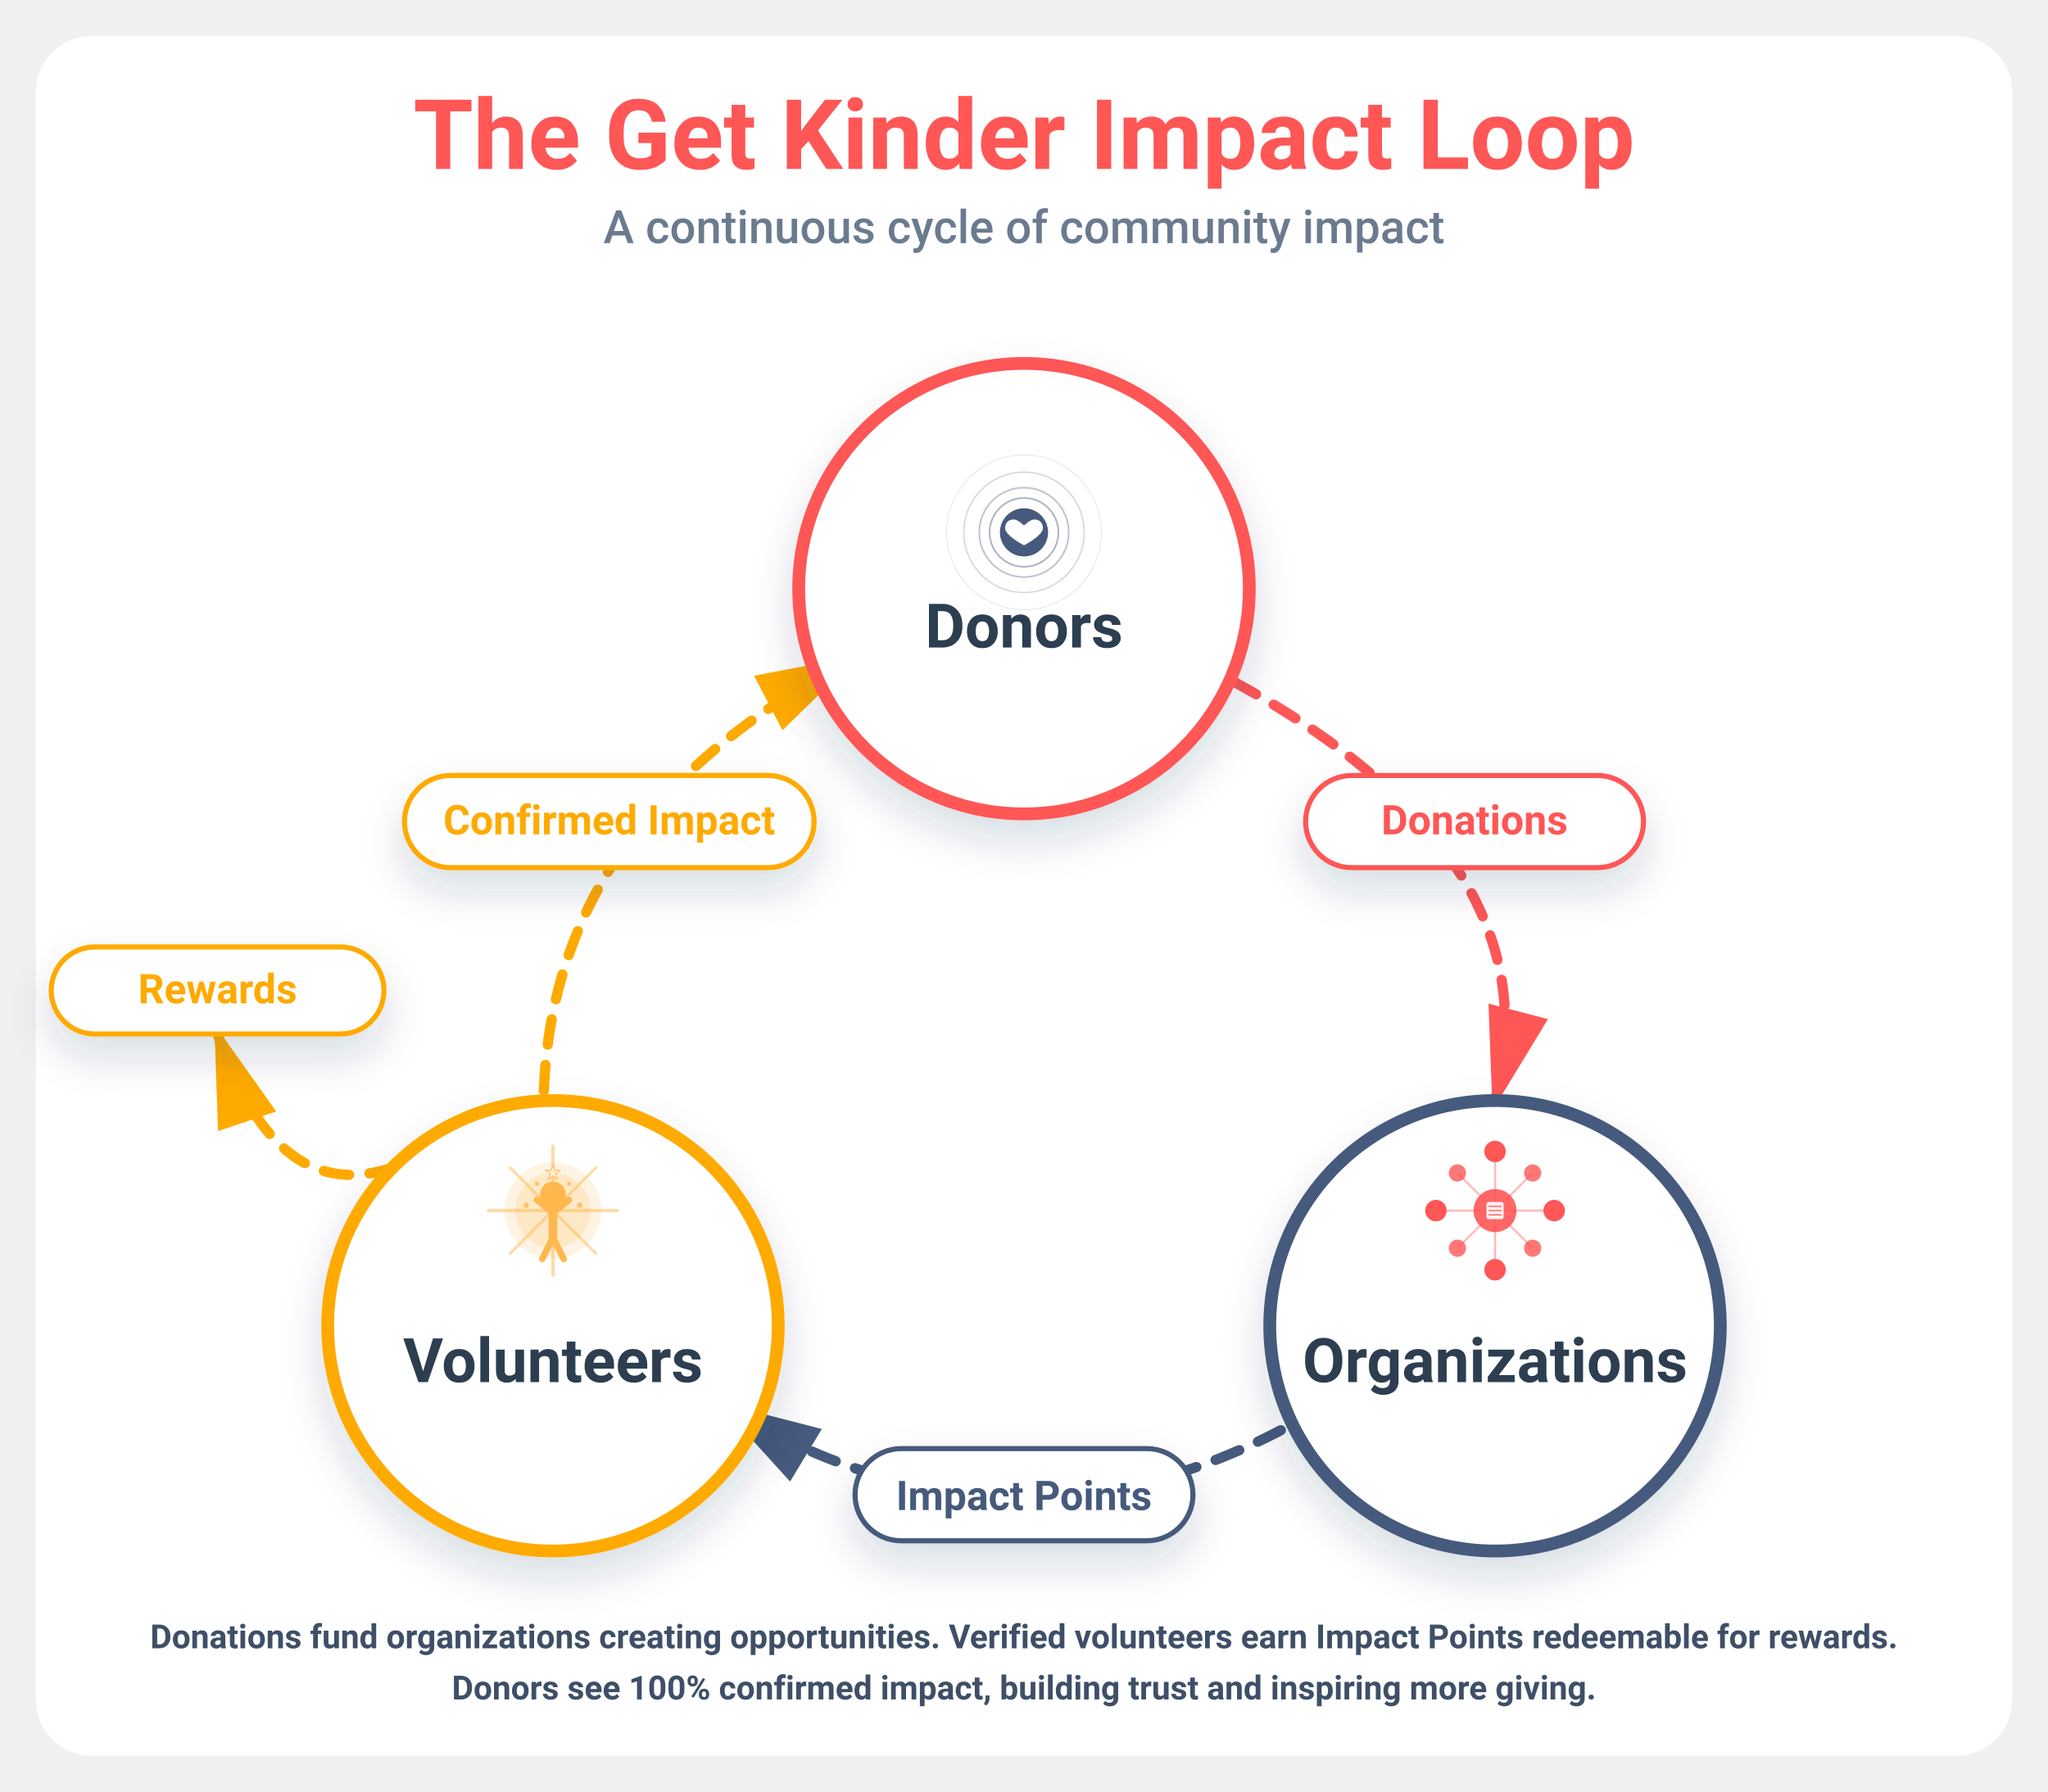
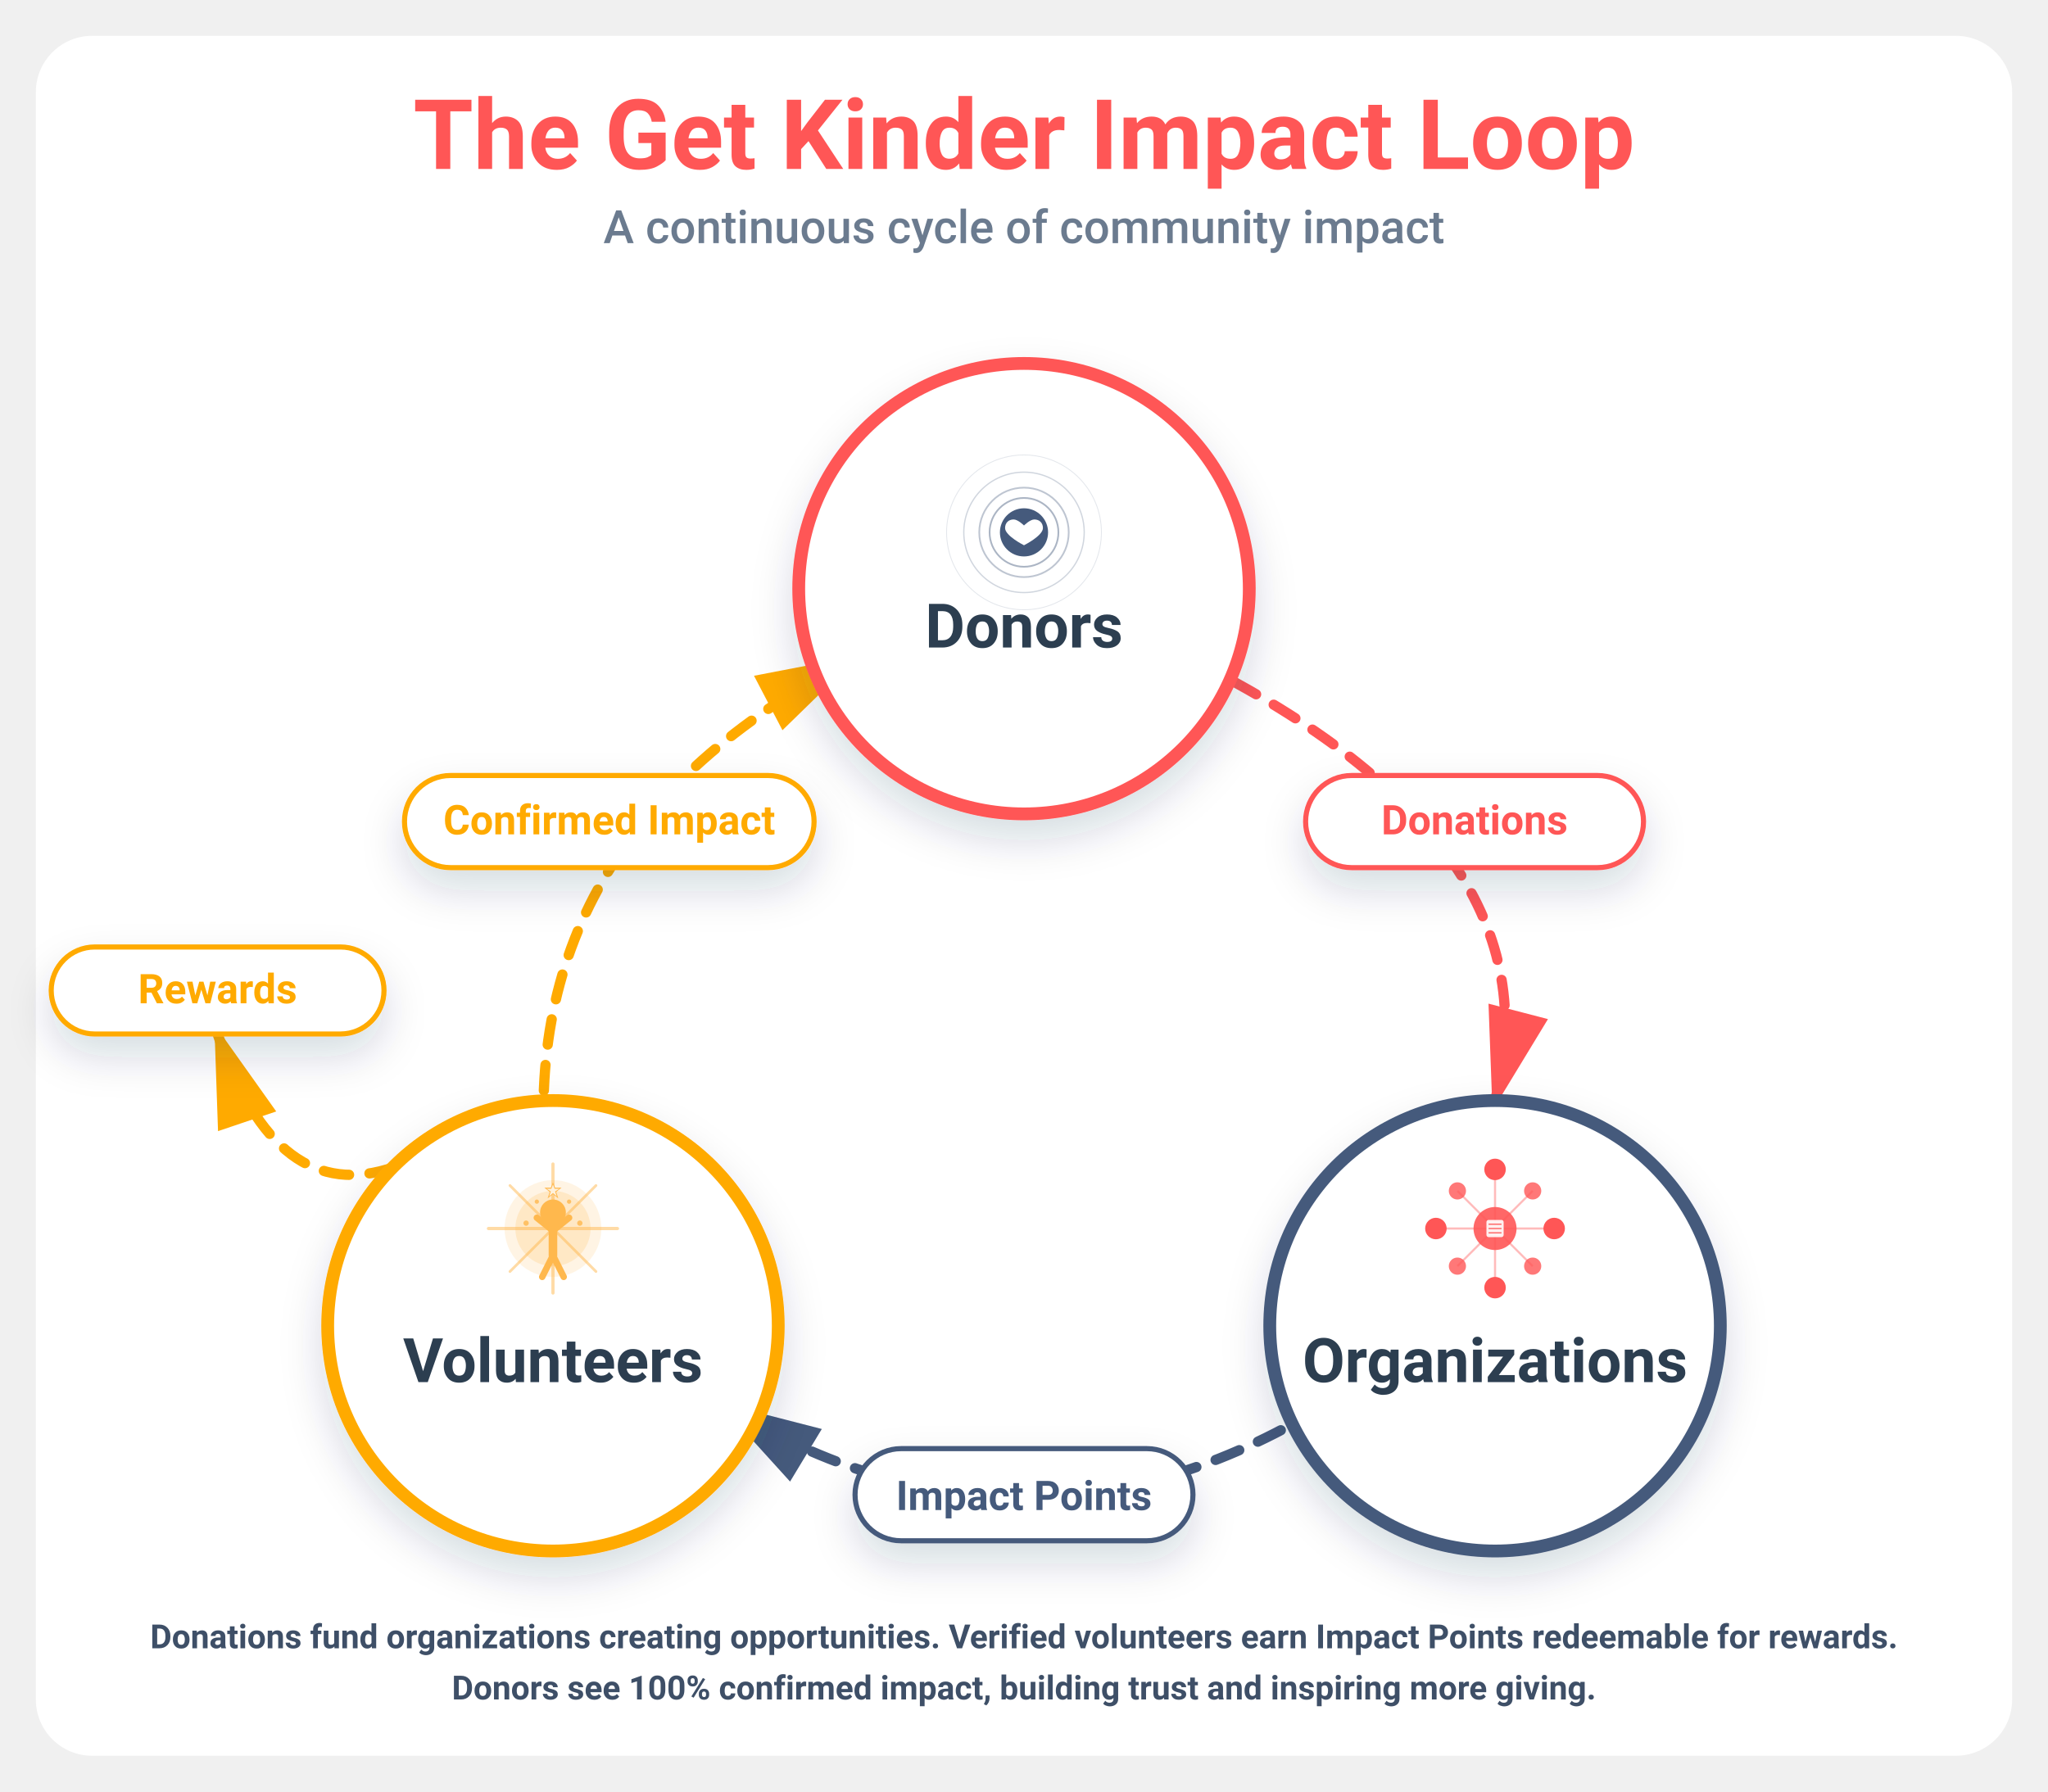
<svg xmlns="http://www.w3.org/2000/svg" width="800" height="700" viewBox="0 0 800 700" role="img" aria-labelledby="title desc">
  <defs>
    <style>
      .title { font: 700 38px -apple-system, BlinkMacSystemFont, "Segoe UI", Roboto, Arial, sans-serif; fill: #ff5656; }
      .subtitle { font: 500 18px -apple-system, BlinkMacSystemFont, "Segoe UI", Roboto, Arial, sans-serif; fill: #6b7b8f; }
      .node-label { font: 700 24px -apple-system, BlinkMacSystemFont, "Segoe UI", Roboto, Arial, sans-serif; fill: #2c3e50; }
      .node-icon { font: 700 46px -apple-system, BlinkMacSystemFont, "Segoe UI", Roboto, Arial, sans-serif; fill: #2c3e50; }
      .pill-text { font: 700 16px -apple-system, BlinkMacSystemFont, "Segoe UI", Roboto, Arial, sans-serif; }
      .explain { font: 600 13px -apple-system, BlinkMacSystemFont, "Segoe UI", Roboto, Arial, sans-serif; fill: #3e4f67; }
      .arrow { fill: none; stroke-width: 4; stroke-linecap: round; stroke-dasharray: 10 8; }
    </style>
    <filter id="softShadow" x="-20%" y="-20%" width="140%" height="140%">
      <feDropShadow dx="0" dy="8" stdDeviation="8" flood-color="#1f3556" flood-opacity="0.16" />
    </filter>
    <marker id="arrowDonations" markerWidth="10" markerHeight="10" refX="9" refY="3" orient="auto">
      <polygon points="0 0, 10 3, 0 6" fill="#ff5656" />
    </marker>
    <marker id="arrowPoints" markerWidth="10" markerHeight="10" refX="9" refY="3" orient="auto">
      <polygon points="0 0, 10 3, 0 6" fill="#455a7c" />
    </marker>
    <marker id="arrowImpact" markerWidth="10" markerHeight="10" refX="9" refY="3" orient="auto">
      <polygon points="0 0, 10 3, 0 6" fill="#FFAA00" />
    </marker>
  </defs>
  <rect x="14" y="14" width="772" height="672" rx="22" fill="#ffffff" />
  <text x="400" y="66" text-anchor="middle" class="title">The Get Kinder Impact Loop</text>
  <text x="400" y="95" text-anchor="middle" class="subtitle">A continuous cycle of community impact</text>
  <path class="arrow" d="M 466 258 Q 610 330, 584 430" stroke="#ff5656" marker-end="url(#arrowDonations)" />
  <path class="arrow" d="M 516 550 Q 400 620, 284 550" stroke="#455a7c" marker-end="url(#arrowPoints)" />
  <path class="arrow" d="M 214 462 Q 198 328, 332 258" stroke="#FFAA00" marker-end="url(#arrowImpact)" />
  <path class="arrow" d="M 154 456 Q 108 472, 85 404" stroke="#FFAA00" marker-end="url(#arrowImpact)" />
  <g filter="url(#softShadow)">
    <circle cx="400" cy="230" r="88" fill="#ffffff" stroke="#ff5656" stroke-width="5" />
    <circle cx="584" cy="518" r="88" fill="#ffffff" stroke="#455a7c" stroke-width="5" />
    <circle cx="216" cy="518" r="88" fill="#ffffff" stroke="#FFAA00" stroke-width="5" />
  </g>
  <g transform="translate(366.4 174.4) scale(0.336)">
    <circle cx="100" cy="100" r="90" fill="none" stroke="#455a7c" stroke-width="1" opacity="0.15" />
    <circle cx="100" cy="100" r="70" fill="none" stroke="#455a7c" stroke-width="1.5" opacity="0.25" />
    <circle cx="100" cy="100" r="52" fill="none" stroke="#455a7c" stroke-width="2" opacity="0.35" />
    <circle cx="100" cy="100" r="40" fill="none" stroke="#455a7c" stroke-width="2" opacity="0.45" />
    <circle cx="100" cy="100" r="28" fill="#455a7c" />
    <path d="M 100 92 C 100 92, 93 85, 88 85 C 82 85, 78 89, 78 95 C 78 104, 100 115, 100 115 C 100 115, 122 104, 122 95 C 122 89, 118 85, 112 85 C 107 85, 100 92, 100 92 Z" fill="#ffffff" />
  </g>
  <text x="400" y="253" text-anchor="middle" class="node-label">Donors</text>
-   <g transform="translate(550.4 439.4) scale(0.42)">
+   <g transform="translate(550.4 446.4) scale(0.42)">
    <circle cx="80" cy="80" r="20" fill="#ff5656" opacity="0.9" />
    <line x1="80" y1="80" x2="80" y2="25" stroke="#ff5656" stroke-width="2" opacity="0.4" />
    <line x1="80" y1="80" x2="135" y2="80" stroke="#ff5656" stroke-width="2" opacity="0.4" />
    <line x1="80" y1="80" x2="80" y2="135" stroke="#ff5656" stroke-width="2" opacity="0.4" />
    <line x1="80" y1="80" x2="25" y2="80" stroke="#ff5656" stroke-width="2" opacity="0.4" />
    <line x1="80" y1="80" x2="115" y2="45" stroke="#ff5656" stroke-width="2" opacity="0.4" />
    <line x1="80" y1="80" x2="115" y2="115" stroke="#ff5656" stroke-width="2" opacity="0.4" />
    <line x1="80" y1="80" x2="45" y2="115" stroke="#ff5656" stroke-width="2" opacity="0.4" />
    <line x1="80" y1="80" x2="45" y2="45" stroke="#ff5656" stroke-width="2" opacity="0.4" />
    <circle cx="80" cy="25" r="10" fill="#ff5656" />
    <circle cx="135" cy="80" r="10" fill="#ff5656" />
    <circle cx="80" cy="135" r="10" fill="#ff5656" />
    <circle cx="25" cy="80" r="10" fill="#ff5656" />
    <circle cx="115" cy="45" r="8" fill="#ff5656" opacity="0.8" />
    <circle cx="115" cy="115" r="8" fill="#ff5656" opacity="0.8" />
    <circle cx="45" cy="115" r="8" fill="#ff5656" opacity="0.8" />
    <circle cx="45" cy="45" r="8" fill="#ff5656" opacity="0.8" />
    <rect x="72" y="72" width="16" height="16" fill="#ffffff" opacity="0.9" rx="2" />
    <line x1="74" y1="76" x2="86" y2="76" stroke="#ff5656" stroke-width="1" />
    <line x1="74" y1="80" x2="86" y2="80" stroke="#ff5656" stroke-width="1" />
    <line x1="74" y1="84" x2="86" y2="84" stroke="#ff5656" stroke-width="1" />
  </g>
  <text x="584" y="540" text-anchor="middle" class="node-label">Organizations</text>
-   <g transform="translate(182.4 439.4) scale(0.42)">
+   <g transform="translate(182.4 446.4) scale(0.42)">
    <g opacity="0.5">
      <line x1="80" y1="80" x2="80" y2="20" stroke="#FFB84D" stroke-width="3" stroke-linecap="round" />
      <line x1="80" y1="80" x2="120" y2="40" stroke="#FFB84D" stroke-width="2.5" stroke-linecap="round" />
      <line x1="80" y1="80" x2="140" y2="80" stroke="#FFB84D" stroke-width="3" stroke-linecap="round" />
      <line x1="80" y1="80" x2="120" y2="120" stroke="#FFB84D" stroke-width="2.5" stroke-linecap="round" />
      <line x1="80" y1="80" x2="80" y2="140" stroke="#FFB84D" stroke-width="3" stroke-linecap="round" />
      <line x1="80" y1="80" x2="40" y2="120" stroke="#FFB84D" stroke-width="2.5" stroke-linecap="round" />
      <line x1="80" y1="80" x2="20" y2="80" stroke="#FFB84D" stroke-width="3" stroke-linecap="round" />
      <line x1="80" y1="80" x2="40" y2="40" stroke="#FFB84D" stroke-width="2.5" stroke-linecap="round" />
    </g>
    <circle cx="80" cy="80" r="45" fill="#FFB84D" opacity="0.15" />
    <circle cx="80" cy="80" r="35" fill="#FFB84D" opacity="0.2" />
    <circle cx="80" cy="65" r="12" fill="#FFB84D" />
    <path d="M 80 77 L 80 105" stroke="#FFB84D" stroke-width="8" stroke-linecap="round" />
    <path d="M 80 82 L 65 70" stroke="#FFB84D" stroke-width="6" stroke-linecap="round" />
    <path d="M 80 82 L 95 70" stroke="#FFB84D" stroke-width="6" stroke-linecap="round" />
    <path d="M 80 105 L 70 125" stroke="#FFB84D" stroke-width="6" stroke-linecap="round" />
    <path d="M 80 105 L 90 125" stroke="#FFB84D" stroke-width="6" stroke-linecap="round" />
    <g transform="translate(80, 45)">
      <polygon points="0,-8 2,-3 8,-3 3,1 5,7 0,3 -5,7 -3,1 -8,-3 -2,-3" fill="#FFB84D" />
      <polygon points="0,-6 1.5,-2 6,-2 2,0.5 3.5,5 0,2 -3.5,5 -2,0.5 -6,-2 -1.5,-2" fill="#ffffff" opacity="0.8" />
    </g>
    <circle cx="95" cy="55" r="2" fill="#FFB84D" opacity="0.8" />
    <circle cx="105" cy="75" r="2.5" fill="#FFB84D" opacity="0.8" />
    <circle cx="65" cy="55" r="2" fill="#FFB84D" opacity="0.8" />
    <circle cx="55" cy="75" r="2.5" fill="#FFB84D" opacity="0.8" />
  </g>
  <text x="216" y="540" text-anchor="middle" class="node-label">Volunteers</text>
  <g filter="url(#softShadow)">
    <rect x="510" y="303" width="132" height="36" rx="18" fill="#ffffff" stroke="#ff5656" stroke-width="2" />
    <rect x="334" y="566" width="132" height="36" rx="18" fill="#ffffff" stroke="#455a7c" stroke-width="2" />
    <rect x="158" y="303" width="160" height="36" rx="18" fill="#ffffff" stroke="#FFAA00" stroke-width="2" />
    <rect x="20" y="370" width="130" height="34" rx="17" fill="#ffffff" stroke="#FFAA00" stroke-width="2" />
  </g>
  <text x="576" y="326" text-anchor="middle" class="pill-text" fill="#ff5656">Donations</text>
  <text x="400" y="590" text-anchor="middle" class="pill-text" fill="#455a7c">Impact Points</text>
  <text x="238" y="326" text-anchor="middle" class="pill-text" fill="#FFAA00">Confirmed Impact</text>
  <text x="85" y="392" text-anchor="middle" class="pill-text" fill="#FFAA00">Rewards</text>
  <text x="400" y="644" text-anchor="middle" class="explain">Donations fund organizations creating opportunities. Verified volunteers earn Impact Points redeemable for rewards.</text>
  <text x="400" y="664" text-anchor="middle" class="explain">Donors see 100% confirmed impact, building trust and inspiring more giving.</text>
</svg>
